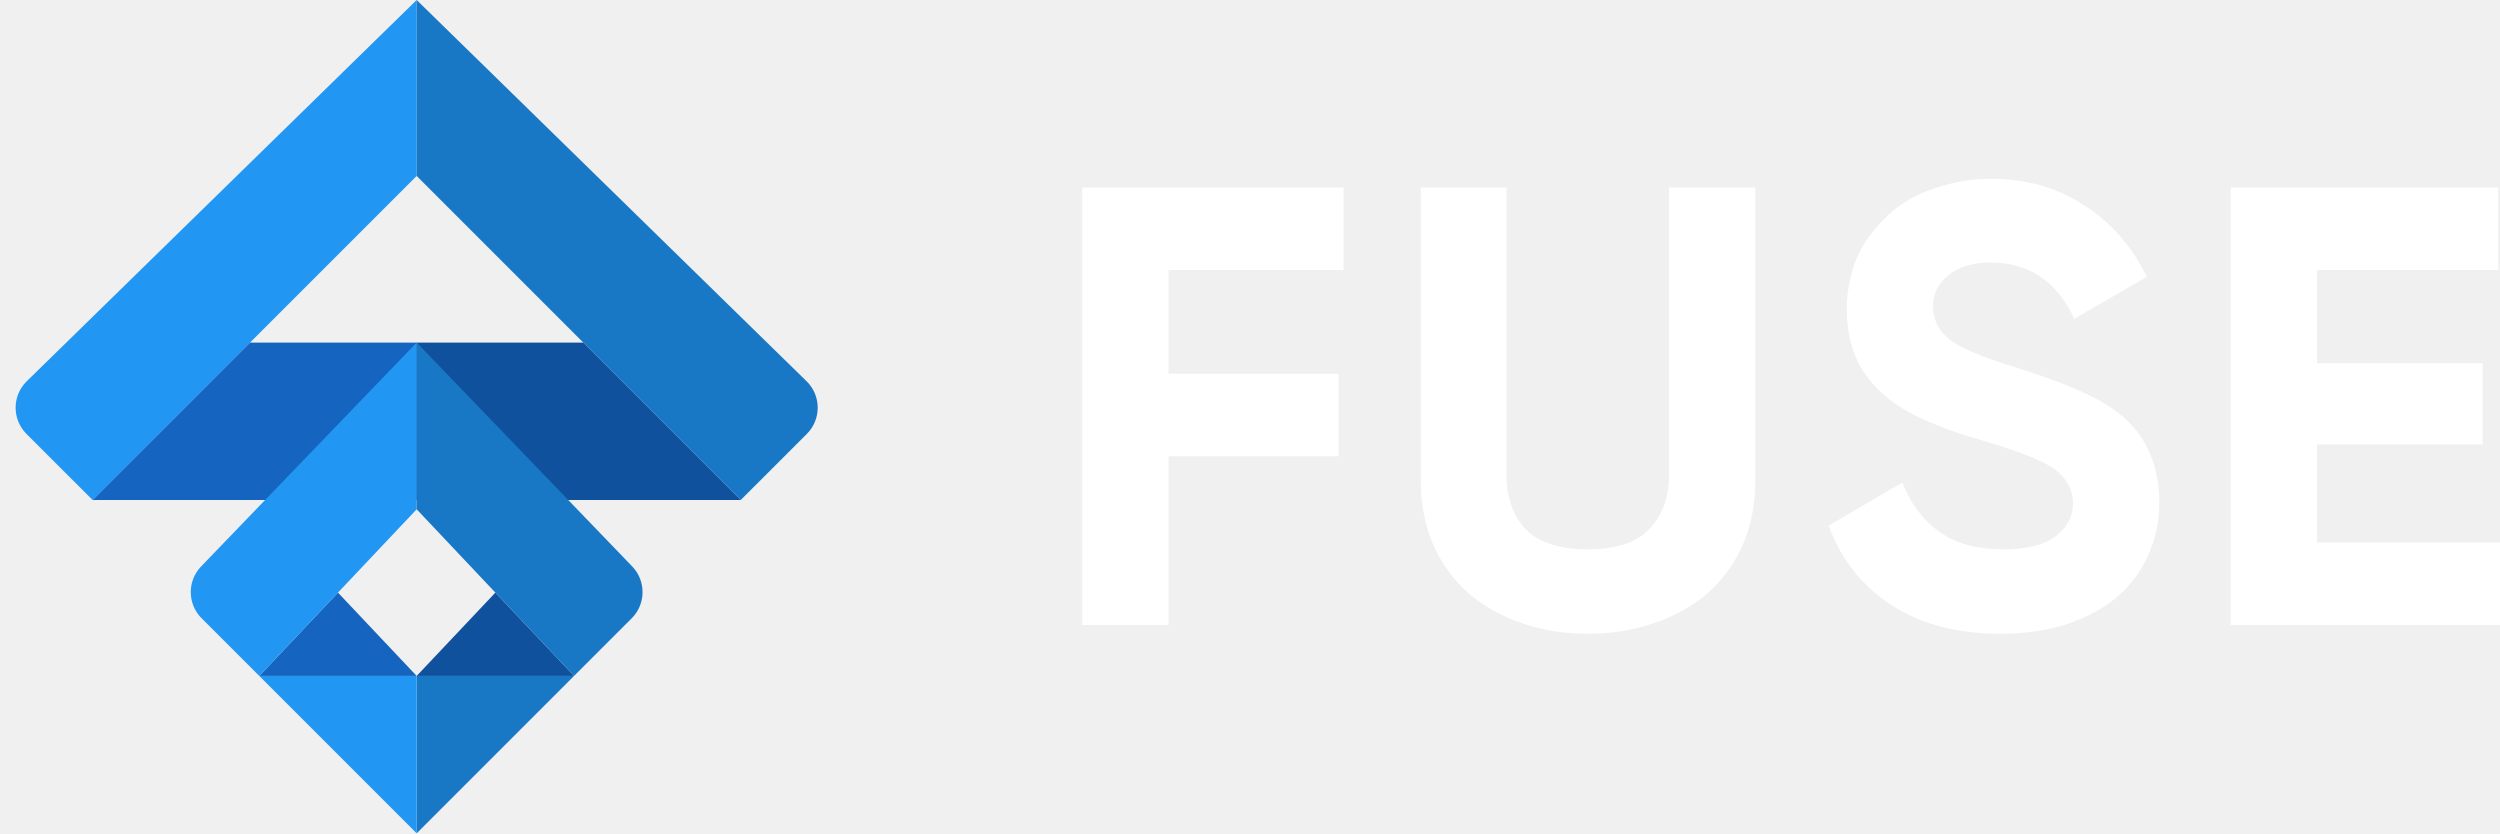
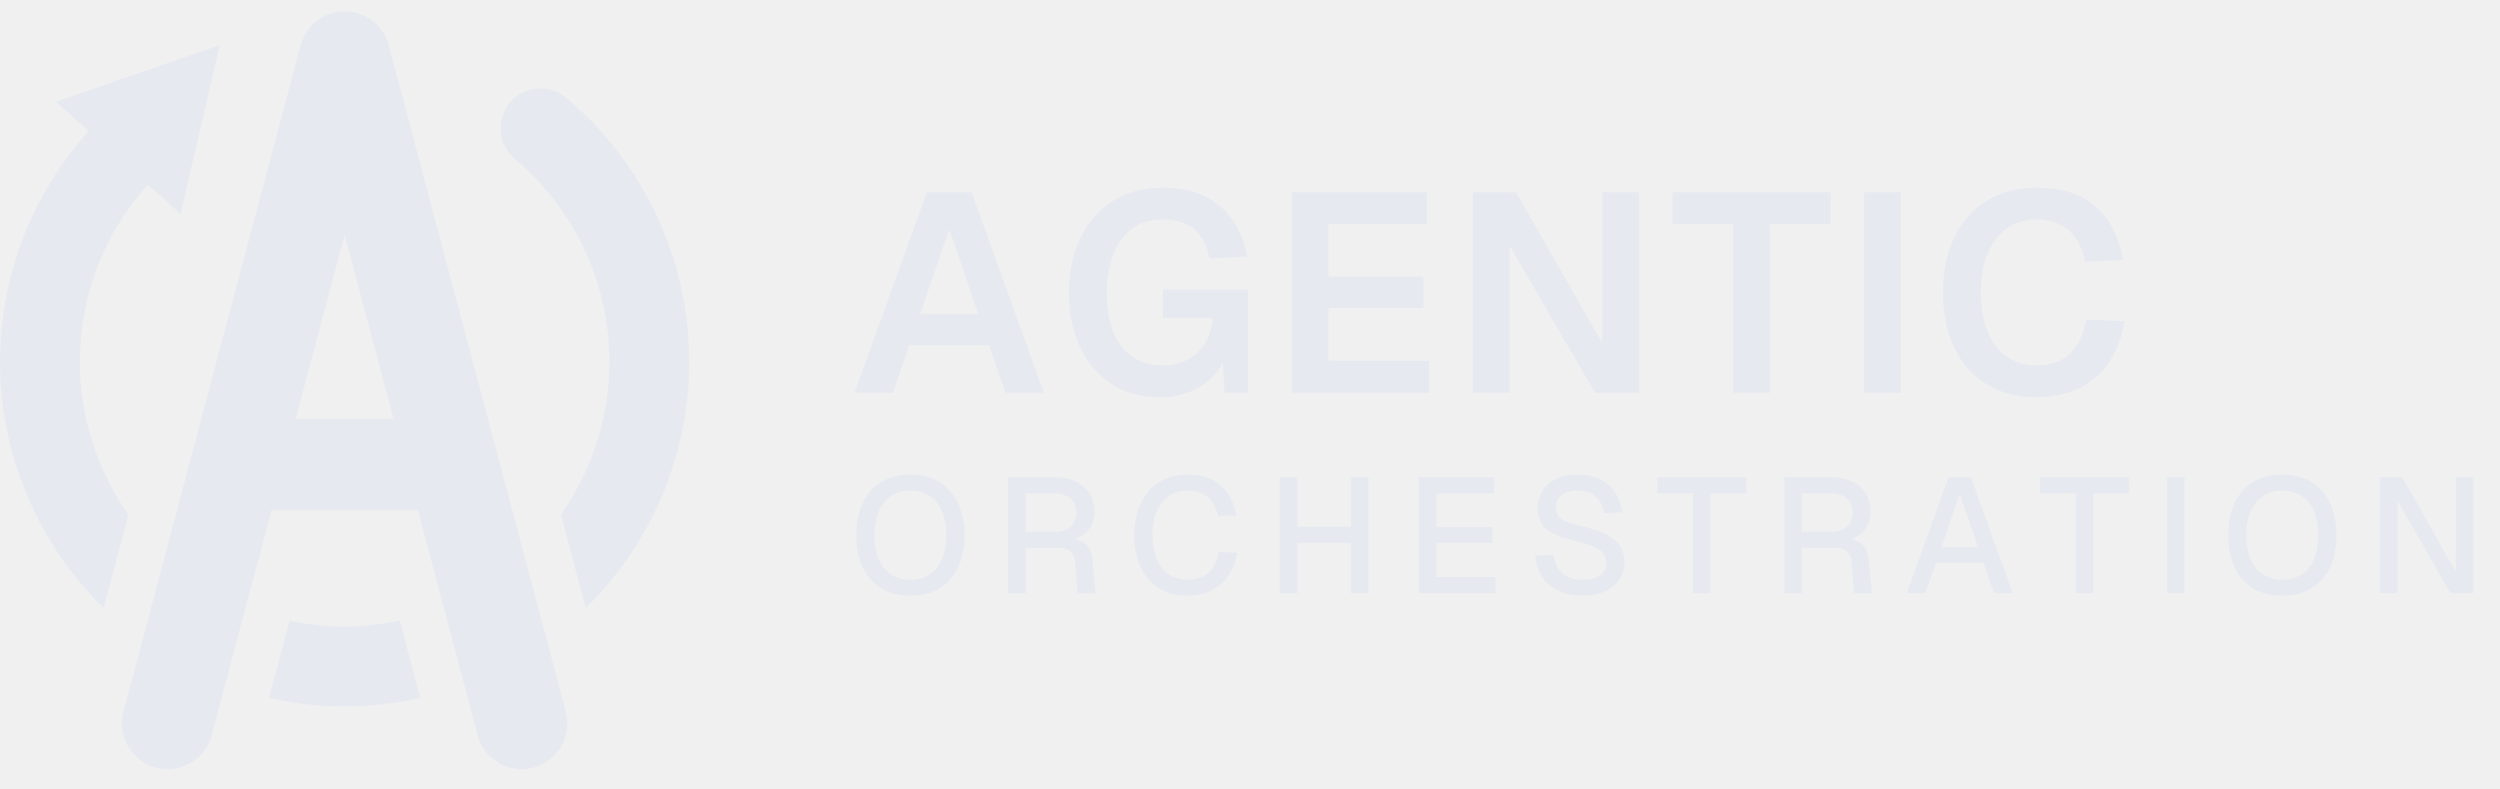
- <svg xmlns="http://www.w3.org/2000/svg" width="96" height="32" viewBox="0 0 96 32" fill="none">
-   <g clip-path="url(#clip0)">
-     <path d="M51.592 10.368H44.872V14.352H51.4V17.52H44.872V24H41.56V7.2H51.592V10.368ZM60.969 24.336C60.073 24.336 59.225 24.2 58.425 23.928C57.641 23.656 56.961 23.272 56.385 22.776C55.809 22.264 55.361 21.648 55.041 20.928C54.721 20.192 54.561 19.384 54.561 18.504V7.2H57.849V18.24C57.849 19.104 58.097 19.8 58.593 20.328C59.105 20.84 59.897 21.096 60.969 21.096C62.041 21.096 62.825 20.84 63.321 20.328C63.833 19.8 64.089 19.104 64.089 18.24V7.2H67.401V18.504C67.401 19.384 67.241 20.192 66.921 20.928C66.601 21.648 66.153 22.264 65.577 22.776C65.001 23.272 64.313 23.656 63.513 23.928C62.729 24.2 61.881 24.336 60.969 24.336ZM76.821 24.336C75.157 24.336 73.757 23.968 72.621 23.232C71.485 22.48 70.685 21.464 70.221 20.184L73.053 18.528C73.357 19.328 73.829 19.96 74.469 20.424C75.109 20.872 75.925 21.096 76.917 21.096C77.829 21.096 78.501 20.928 78.933 20.592C79.381 20.256 79.605 19.832 79.605 19.32C79.605 18.872 79.413 18.472 79.029 18.12C78.645 17.768 77.629 17.352 75.981 16.872C74.829 16.536 73.901 16.168 73.197 15.768C72.493 15.368 71.933 14.848 71.517 14.208C71.117 13.568 70.917 12.784 70.917 11.856C70.917 11.296 71.013 10.728 71.205 10.152C71.413 9.56 71.781 8.992 72.309 8.448C72.837 7.904 73.477 7.504 74.229 7.248C74.981 6.992 75.717 6.864 76.437 6.864C77.797 6.864 78.989 7.2 80.013 7.872C81.053 8.528 81.861 9.448 82.437 10.632L79.653 12.24C78.981 10.8 77.909 10.08 76.437 10.08C75.765 10.08 75.229 10.24 74.829 10.56C74.429 10.88 74.229 11.28 74.229 11.76C74.229 12.272 74.437 12.696 74.853 13.032C75.285 13.368 76.141 13.728 77.421 14.112C78.989 14.608 80.125 15.072 80.829 15.504C81.549 15.936 82.077 16.472 82.413 17.112C82.749 17.752 82.917 18.472 82.917 19.272C82.917 20.04 82.765 20.744 82.461 21.384C82.173 22.008 81.757 22.544 81.213 22.992C80.669 23.424 80.021 23.76 79.269 24C78.517 24.224 77.701 24.336 76.821 24.336ZM88.972 20.832H96.052V24H85.66V7.2H95.932V10.368H88.972V13.944H95.332V17.064H88.972V20.832Z" fill="white" />
-     <path d="M16 6.756V0L1.028 14.639C0.462 15.192 0.457 16.102 1.017 16.662L3.556 19.2" fill="#2196F3" />
-     <path d="M16 6.756V0L30.972 14.639C31.538 15.192 31.543 16.102 30.983 16.662L28.444 19.2" fill="#1878C6" />
-     <path d="M3.556 19.2L9.6 13.156H16V19.2" fill="#1565C0" />
-     <path d="M28.444 19.2L22.4 13.156H16V19.2" fill="#10519D" />
-     <path d="M16 25.956H9.956L12.978 22.756L16 25.956Z" fill="#1565C0" />
-     <path d="M16 32L22.044 25.956L16 25.956V32Z" fill="#1878C6" />
-     <path d="M16 32L9.956 25.956H16V32Z" fill="#2196F3" />
-     <path d="M16 25.956H22.044L19.022 22.756L16 25.956Z" fill="#10519D" />
-     <path d="M7.724 21.75C7.186 22.308 7.194 23.194 7.742 23.742L9.956 25.956L16 19.556V13.156" fill="#2196F3" />
-     <path d="M24.276 21.75C24.814 22.308 24.806 23.194 24.258 23.742L22.044 25.956L16 19.556V13.156" fill="#1878C6" />
+ <svg xmlns="http://www.w3.org/2000/svg" color="#E6EAF0" viewBox="0 0 407 128" width="406" height="128" fill="none" role="img">
+   <g transform="translate(-23.25 -15.98) scale(0.62)">
+     <defs>
+       <mask id="cut-h" maskUnits="userSpaceOnUse" x="0" y="0" width="256" height="256">
+         <rect x="0" y="0" width="256" height="256" fill="white" />
+         <path d="M 81.50 213.00 L 128.00 38.00 L 174.50 213.00" fill="none" stroke="black" stroke-width="48.0" stroke-linecap="round" stroke-linejoin="round" />
+       </mask>
+     </defs>
+     <g transform="translate(0 2.5)">
+       <g mask="url(#cut-h)">
+         <path d="M 179.42 56.72 A 80.0 80.0 0 1 1 68.55 64.47" fill="none" stroke="currentColor" stroke-width="21.0" stroke-linecap="round" />
+         <path d="M 95.25 34.82 L 84.93 79.22 L 52.16 49.72 Z" fill="currentColor" />
+       </g>
+       <g fill="none" stroke="currentColor" stroke-width="24.0" stroke-linecap="round" stroke-linejoin="round">
+         <path d="M 81.50 213.00 L 128.00 38.00 L 174.50 213.00" />
+         <path d="M 100.00 145.00 L 156.00 145.00" />
+       </g>
+     </g>
  </g>
-   <defs>
-     <clipPath id="clip0">
-       <rect width="96" height="32" fill="white" />
-     </clipPath>
-   </defs>
+   <g fill="currentColor" transform="translate(138.22 0)">
+     <g transform="translate(0 63.79)">
+       <path transform="translate(0.00 0) scale(0.046 -0.046)" d="M19.2 0 275.2 710H434.003L690.003 0H553.6L495.001 167.998H213.802L155.203 0ZM252.002 279.2H457.2L354.801 578.597Z" />
+       <path transform="translate(33.81 0) scale(0.046 -0.046)" d="M367.2 -16Q265.6 -16 193 31.4Q120.4 78.8 81.7 162.1Q43 245.4 43 354Q43 461 82.4 545.0Q121.8 629 195.9 677.5Q270 726 374.001 726Q463.801 726 525.501 695.2Q587.201 664.4 624.101 609.4Q661.002 554.4 675.602 481.999L540.399 475.199Q528.999 537.799 490.399 575.299Q451.8 612.798 374.801 612.798Q307.001 612.798 263.302 577.999Q219.602 543.199 198.502 484.699Q177.403 426.2 177.403 354Q177.403 279.8 198.402 221.901Q219.402 164.001 263.602 130.602Q307.801 97.202 376.401 97.202Q429 97.202 467.2 119.301Q505.399 141.401 526.999 179.6Q548.599 217.8 551.199 264.599H375.601V365.8H677.602V0H593.6L586 156L602.001 146Q591.201 98.4 557.401 61.9Q523.601 25.4 474.501 4.7Q425.401 -16 367.2 -16Z" />
+       <path transform="translate(68.41 0) scale(0.046 -0.046)" d="M79.999 0V710H558.001V596.798H210.002V411.801H546.001V300.199H210.002V113.202H566.001V0Z" />
+       <path transform="translate(97.90 0) scale(0.046 -0.046)" d="M79.999 0V710H232.401L537.798 175.605V710H667.801V0H511.799L210.002 519.194V0Z" />
+       <path transform="translate(133.51 0) scale(0.046 -0.046)" d="M226.6 0V596.798H11.2V710H572.402V596.798H357.002V0Z" />
+       <path transform="translate(161.57 0) scale(0.046 -0.046)" d="M79.999 0V710H210.002V0Z" />
+       <path transform="translate(176.11 0) scale(0.046 -0.046)" d="M371.6 -16Q275 -16 200.8 28.3Q126.6 72.6 84.8 155.4Q43 238.2 43 354Q43 467.8 83.8 551.3Q124.6 634.8 199 680.4Q273.4 726 373.201 726Q509.001 726 584.201 658.6Q659.401 591.2 681.802 469.599L545.999 463.199Q532.999 533.199 489.999 572.998Q447 612.798 373.201 612.798Q312.801 612.798 268.901 581.098Q225.002 549.399 201.202 491.299Q177.403 433.199 177.403 354Q177.403 274.001 201.602 216.401Q225.802 158.801 269.702 128.002Q313.601 97.202 372.401 97.202Q451.4 97.202 494.799 140.501Q538.199 183.801 549.599 259.601L685.801 253.201Q672.001 169.8 632.001 109.6Q592.001 49.4 526.701 16.7Q461.401 -16 371.6 -16Z" />
+     </g>
+     <g transform="translate(0 96.41)">
+       <path transform="translate(0.00 0) scale(0.0266 -0.0266)" d="M375.206 -16Q272 -16 197.8 28.6Q123.6 73.2 83.8 156.2Q44 239.2 44 354Q44 468.8 83.8 552.3Q123.6 635.8 197.751 680.9Q271.901 726 375.2 726Q479.43 726 553.516 680.9Q627.601 635.8 667.401 552.3Q707.201 468.8 707.201 354Q707.201 239.2 667.401 156.2Q627.601 73.2 553.517 28.6Q479.434 -16 375.206 -16ZM375.158 82.601Q444.4 82.601 493.509 114.831Q542.617 147.062 568.808 207.731Q594.999 268.4 594.999 354Q594.999 439.6 568.8 500.777Q542.6 561.954 493.475 594.676Q444.35 627.399 375.108 627.399Q306.801 627.399 257.692 594.676Q208.584 561.954 182.392 500.777Q156.201 439.6 156.201 354Q156.201 268.4 182.401 207.731Q208.601 147.062 257.726 114.831Q306.851 82.601 375.158 82.601Z" />
+       <path transform="translate(23.58 0) scale(0.0266 -0.0266)" d="M86 0V710H369Q445.001 710 500.101 684.0Q555.201 658 585.301 609.8Q615.401 561.6 615.401 496Q615.401 447.6 593.601 409.9Q571.801 372.2 536.601 349.6Q501.401 327 460.801 323.6L455.601 332.8Q522.601 332.8 560.001 302.5Q597.401 272.2 603.001 207.2L622.201 0H512.599L496.199 193.2Q492.599 236.2 466.8 256.699Q441 277.199 381.8 277.199H194.001V0ZM194.001 375.8H370.6Q432.4 375.8 467.9 406.3Q503.399 436.8 503.399 493Q503.399 550.199 467.1 580.799Q430.8 611.399 361.8 611.399H194.001Z" />
+       <path transform="translate(45.26 0) scale(0.0266 -0.0266)" d="M367.8 -16Q272 -16 198.9 28.4Q125.8 72.8 84.9 155.7Q44 238.6 44 354Q44 468.4 84.4 551.9Q124.8 635.4 198 680.7Q271.2 726 368.6 726Q501 726 574.101 659.8Q647.201 593.6 669.401 476.8L555.999 470.6Q541.999 543.599 496 585.499Q450 627.399 368.6 627.399Q304.401 627.399 256.701 594.299Q209.001 561.199 182.601 499.899Q156.201 438.6 156.201 354Q156.201 269 182.801 208.201Q209.401 147.401 257.101 115.001Q304.801 82.601 368.2 82.601Q454.2 82.601 501.4 128.501Q548.599 174.401 560.799 253.8L674.401 247.6Q661.001 167.4 622.001 108.3Q583.001 49.2 519.1 16.6Q455.2 -16 367.8 -16Z" />
+       <path transform="translate(67.83 0) scale(0.0266 -0.0266)" d="M86 0V710H194.001V367.8L142.201 406.4H573.6L521.799 367.8V710H629.801V0H521.799V346.2L573.6 307.8H142.201L194.001 346.2V0Z" />
+       <path transform="translate(90.48 0) scale(0.0266 -0.0266)" d="M86 0V710H548.001V611.399H194.001V404.4H536.001V307.6H194.001V98.601H556.001V0Z" />
+       <path transform="translate(110.28 0) scale(0.0266 -0.0266)" d="M342.2 -16Q257 -16 194.4 15.0Q131.8 46 95.8 101Q59.8 156 54 229.2L165.001 235.8Q171.601 186.4 193.801 151.901Q216.001 117.401 253.501 99.701Q291.001 82.001 344.2 82.001Q390.2 82.001 422.4 93.701Q454.6 105.401 471.6 128.201Q488.6 151 488.6 184Q488.6 214.2 474.3 237.5Q460 260.8 419.7 280.3Q379.4 299.8 300.601 318.799Q215.6 339.599 164.8 364.899Q114 390.199 91.3 427.4Q68.6 464.6 68.6 520Q68.6 581.2 98.2 627.6Q127.8 674 183 700Q238.2 726 314.601 726Q396.001 726 453.601 696Q511.201 666 544.701 614Q578.201 562 586.001 495.2L475.4 488.8Q470.2 529.8 450.2 561.199Q430.2 592.599 395.9 610.299Q361.6 627.999 312.601 627.999Q251.401 627.999 215.601 599.399Q179.801 570.799 179.801 524.4Q179.801 493.6 194.501 473.4Q209.201 453.2 246.501 438Q283.801 422.8 353 406Q445.201 384.8 499.401 354.2Q553.601 323.6 576.701 283Q599.801 242.4 599.801 190.4Q599.801 127 567.301 80.5Q534.801 34 476.901 9Q419.001 -16 342.2 -16Z" />
+       <path transform="translate(131.27 0) scale(0.0266 -0.0266)" d="M229.8 0V611.399H11.6V710H556.201V611.399H338.001V0Z" />
+       <path transform="translate(149.98 0) scale(0.0266 -0.0266)" d="M86 0V710H369Q445.001 710 500.101 684.0Q555.201 658 585.301 609.8Q615.401 561.6 615.401 496Q615.401 447.6 593.601 409.9Q571.801 372.2 536.601 349.6Q501.401 327 460.801 323.6L455.601 332.8Q522.601 332.8 560.001 302.5Q597.401 272.2 603.001 207.2L622.201 0H512.599L496.199 193.2Q492.599 236.2 466.8 256.699Q441 277.199 381.8 277.199H194.001V0ZM194.001 375.8H370.6Q432.4 375.8 467.9 406.3Q503.399 436.8 503.399 493Q503.399 550.199 467.1 580.799Q430.8 611.399 361.8 611.399H194.001Z" />
+       <path transform="translate(171.67 0) scale(0.0266 -0.0266)" d="M19.6 0 275.6 710H413.001L669.001 0H553.8L489 184.999H199.401L134.601 0ZM233.001 282.6H455.6L344.401 606.798Z" />
+       <path transform="translate(193.60 0) scale(0.0266 -0.0266)" d="M229.8 0V611.399H11.6V710H556.201V611.399H338.001V0Z" />
+       <path transform="translate(212.30 0) scale(0.0266 -0.0266)" d="M86 0V710H194.001V0Z" />
+       <path transform="translate(223.35 0) scale(0.0266 -0.0266)" d="M375.206 -16Q272 -16 197.8 28.6Q123.6 73.2 83.8 156.2Q44 239.2 44 354Q44 468.8 83.8 552.3Q123.6 635.8 197.751 680.9Q271.901 726 375.2 726Q479.43 726 553.516 680.9Q627.601 635.8 667.401 552.3Q707.201 468.8 707.201 354Q707.201 239.2 667.401 156.2Q627.601 73.2 553.517 28.6Q479.434 -16 375.206 -16ZM375.158 82.601Q444.4 82.601 493.509 114.831Q542.617 147.062 568.808 207.731Q594.999 268.4 594.999 354Q594.999 439.6 568.8 500.777Q542.6 561.954 493.475 594.676Q444.35 627.399 375.108 627.399Q306.801 627.399 257.692 594.676Q208.584 561.954 182.392 500.777Q156.201 439.6 156.201 354Q156.201 268.4 182.401 207.731Q208.601 147.062 257.726 114.831Q306.851 82.601 375.158 82.601Z" />
+       <path transform="translate(246.93 0) scale(0.0266 -0.0266)" d="M86 0V710H223.201L551.399 130.803V710H659.401V0H517.4L194.001 565.597V0Z" />
+     </g>
+   </g>
</svg>
